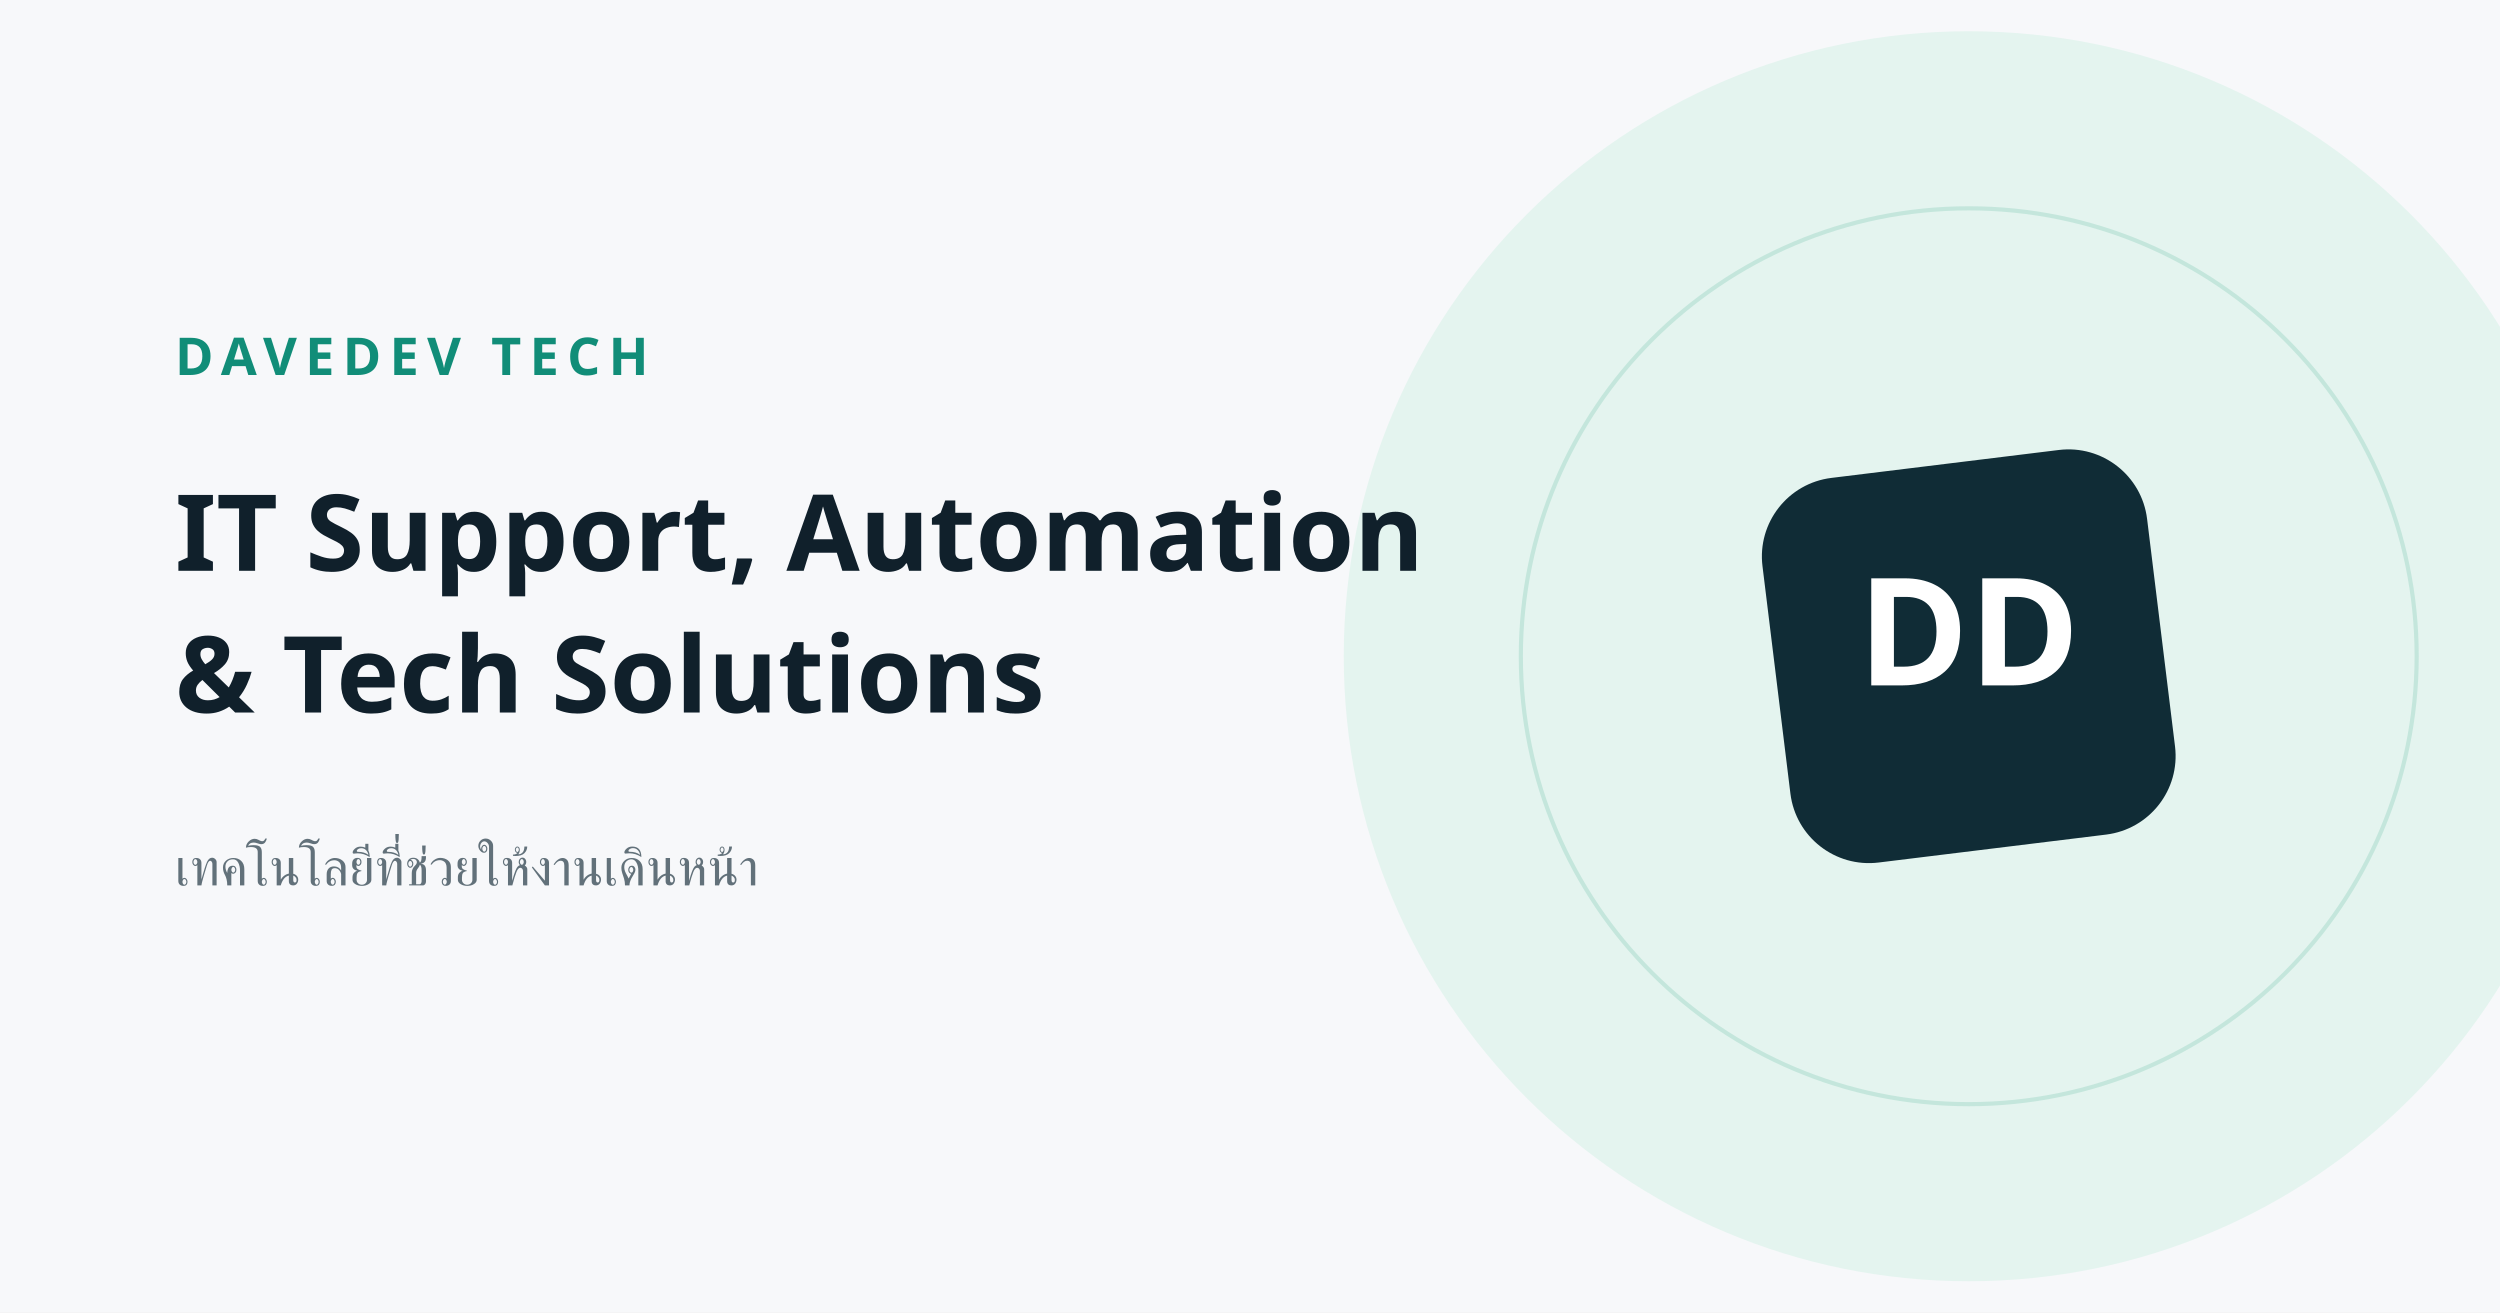
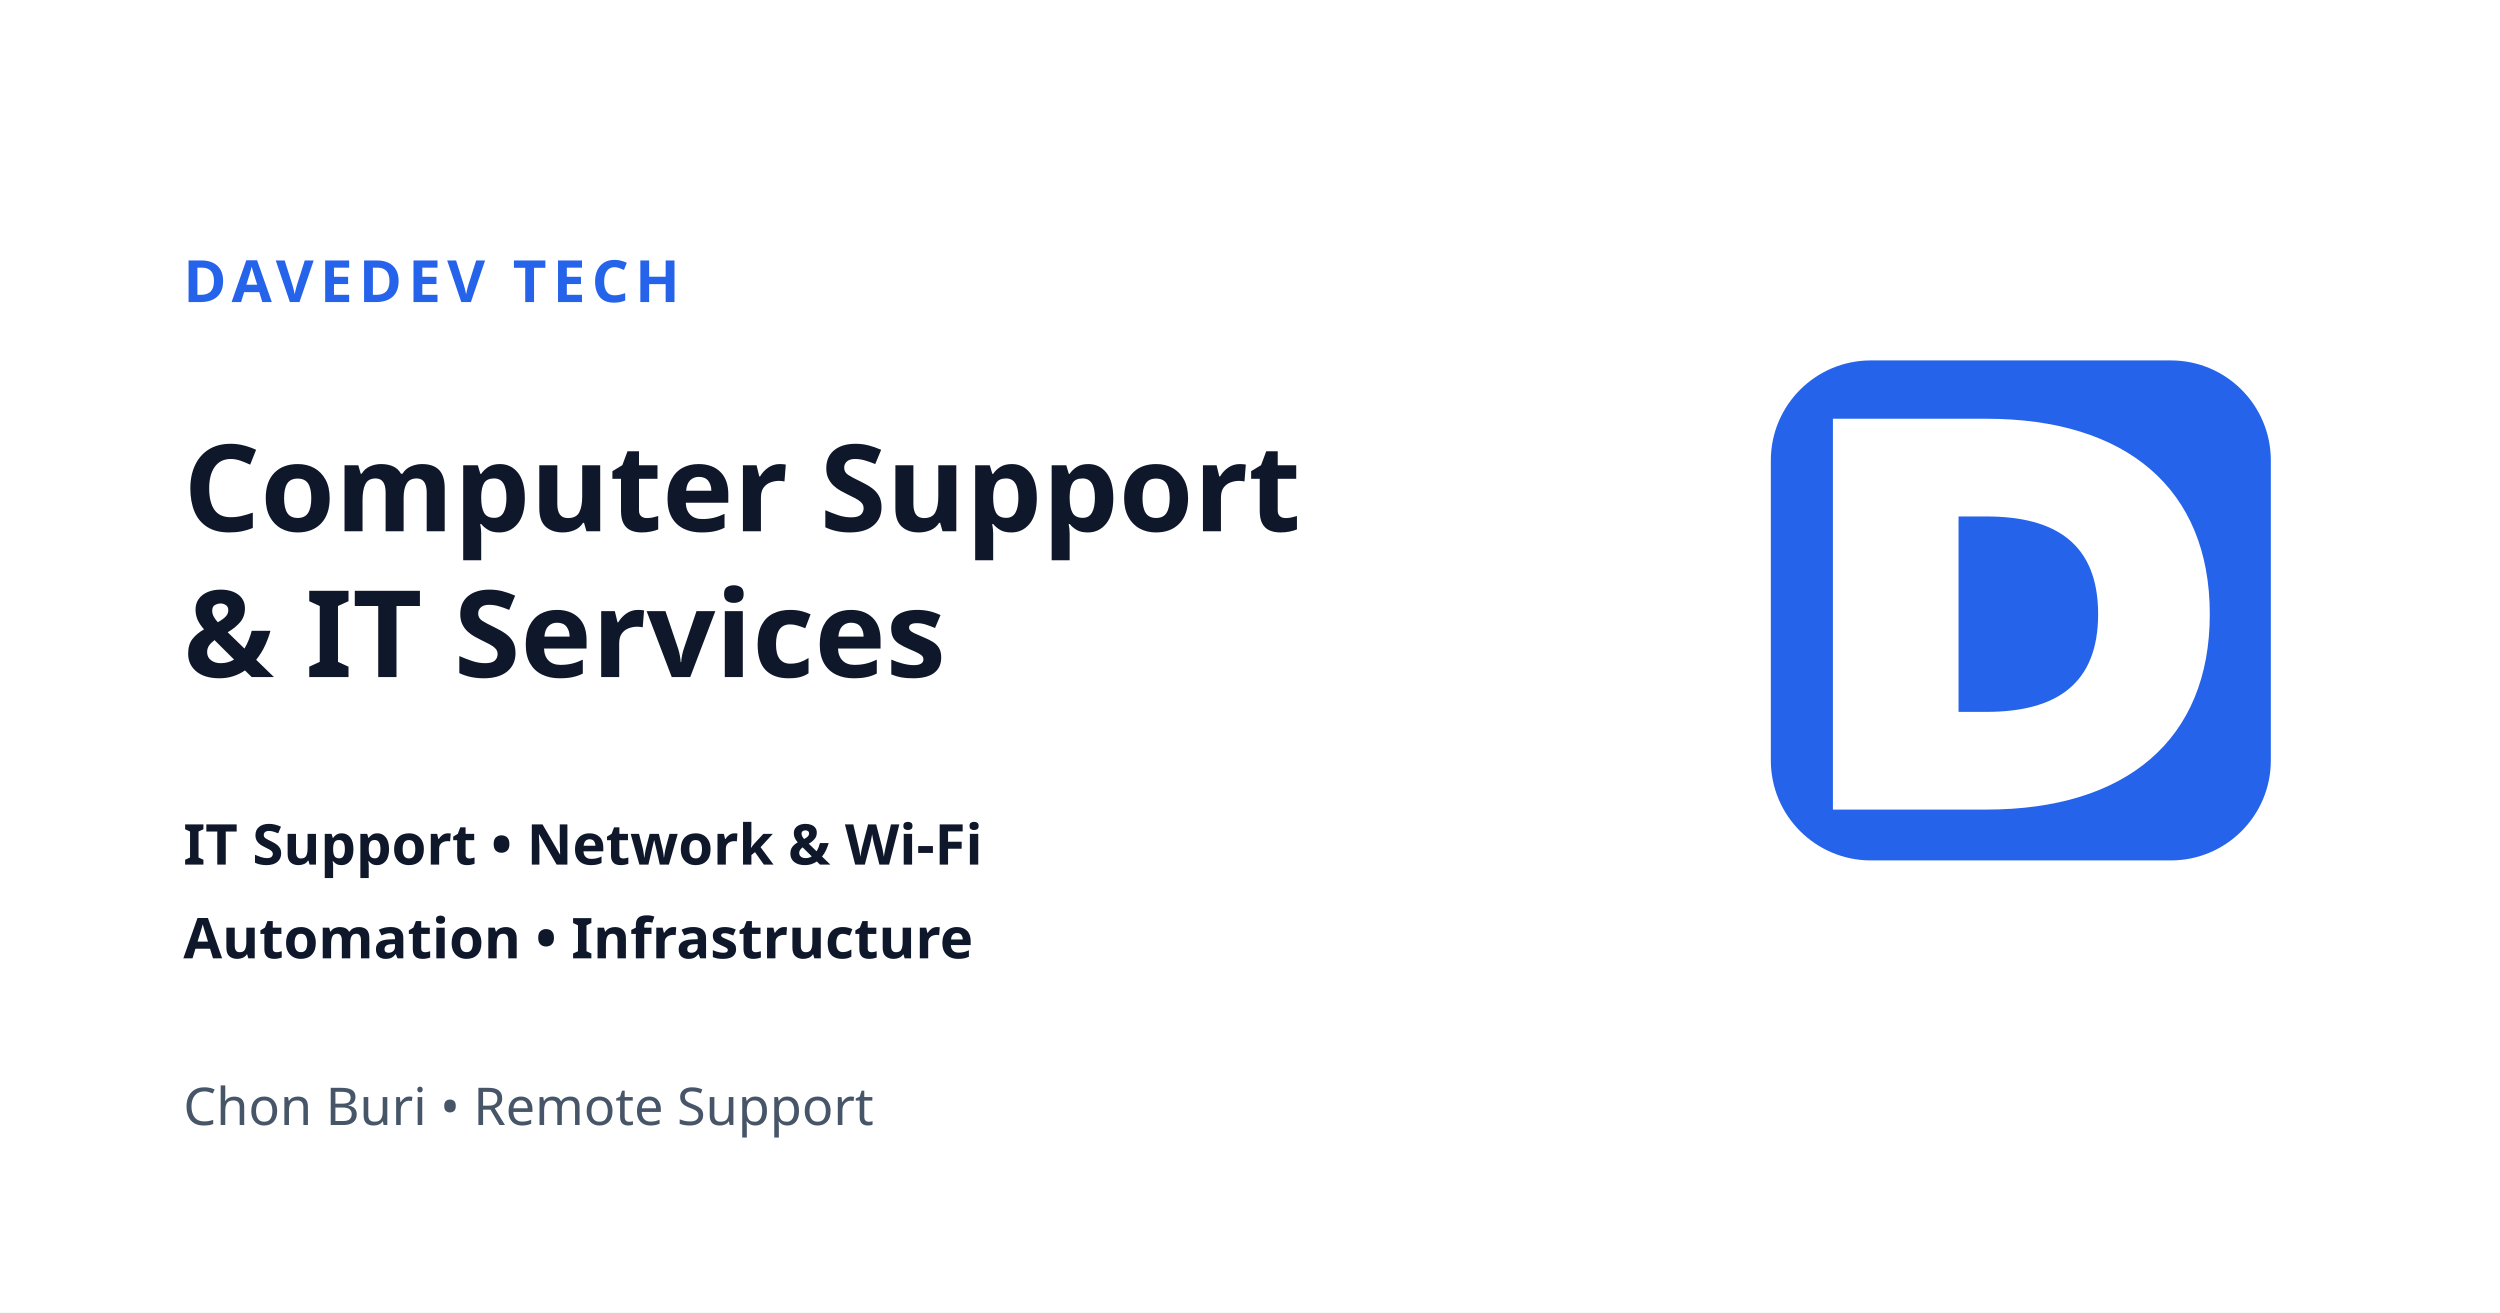
<svg xmlns="http://www.w3.org/2000/svg" width="1200" height="630" viewBox="0 0 1200 630">
-   <rect width="1200" height="630" fill="#f7f8fa" />
-   <circle cx="945" cy="315" r="300" fill="#e4f4ef" />
-   <circle cx="945" cy="315" r="215" fill="none" stroke="#c4e6dc" stroke-width="2" />
-   <rect x="852" y="222" width="186" height="186" rx="38" fill="#102c36" transform="rotate(-7 945 315)" />
-   <text x="945" y="329" text-anchor="middle" font-family="system-ui,sans-serif" font-size="72" font-weight="700" fill="#fff">DD</text>
-   <text x="84" y="180" font-family="system-ui,sans-serif" font-size="25" font-weight="700" letter-spacing="4" fill="#118d78">DAVEDEV TECH</text>
-   <text x="84" y="274" font-family="system-ui,sans-serif" font-size="51" font-weight="700" fill="#10202b">IT Support, Automation</text>
-   <text x="84" y="342" font-family="system-ui,sans-serif" font-size="51" font-weight="700" fill="#10202b">&amp; Tech Solutions</text>
-   <text x="84" y="425" font-family="system-ui,sans-serif" font-size="25" fill="#62717a">เทคโนโลยีที่ช่วยให้งานเดินหน้า</text>
+   <rect width="1200" height="630" fill="#FFFFFF" />
+   <text x="88" y="145" font-family="IBM Plex Sans Thai, IBM Plex Sans, system-ui, sans-serif" font-size="28" font-weight="700" letter-spacing="3" fill="#2563EB">DAVEDEV TECH</text>
+   <text x="88" y="255" font-family="IBM Plex Sans Thai, IBM Plex Sans, system-ui, sans-serif" font-size="58" font-weight="700" fill="#0F172A">Computer Support</text>
+   <text x="88" y="325" font-family="IBM Plex Sans Thai, IBM Plex Sans, system-ui, sans-serif" font-size="58" font-weight="700" fill="#0F172A">&amp; IT Services</text>
+   <text x="88" y="415" font-family="IBM Plex Sans Thai, IBM Plex Sans, system-ui, sans-serif" font-size="27" font-weight="600" fill="#0F172A">IT Support • Network &amp; Wi-Fi</text>
+   <text x="88" y="460" font-family="IBM Plex Sans Thai, IBM Plex Sans, system-ui, sans-serif" font-size="27" font-weight="600" fill="#0F172A">Automation • Infrastructure</text>
+   <text x="88" y="540" font-family="IBM Plex Sans Thai, IBM Plex Sans, system-ui, sans-serif" font-size="25" fill="#475569">Chon Buri • Remote Support</text>
+   <rect x="850" y="173" width="240" height="240" rx="48" fill="#2563EB" />
+   <path d="M14 10h11c10 0 16 5 16 14S35 38 25 38H14zm9 21h2c5 0 8-2 8-7s-3-7-8-7h-2z" transform="translate(786 134) scale(6.7)" fill="#FFFFFF" />
</svg>
